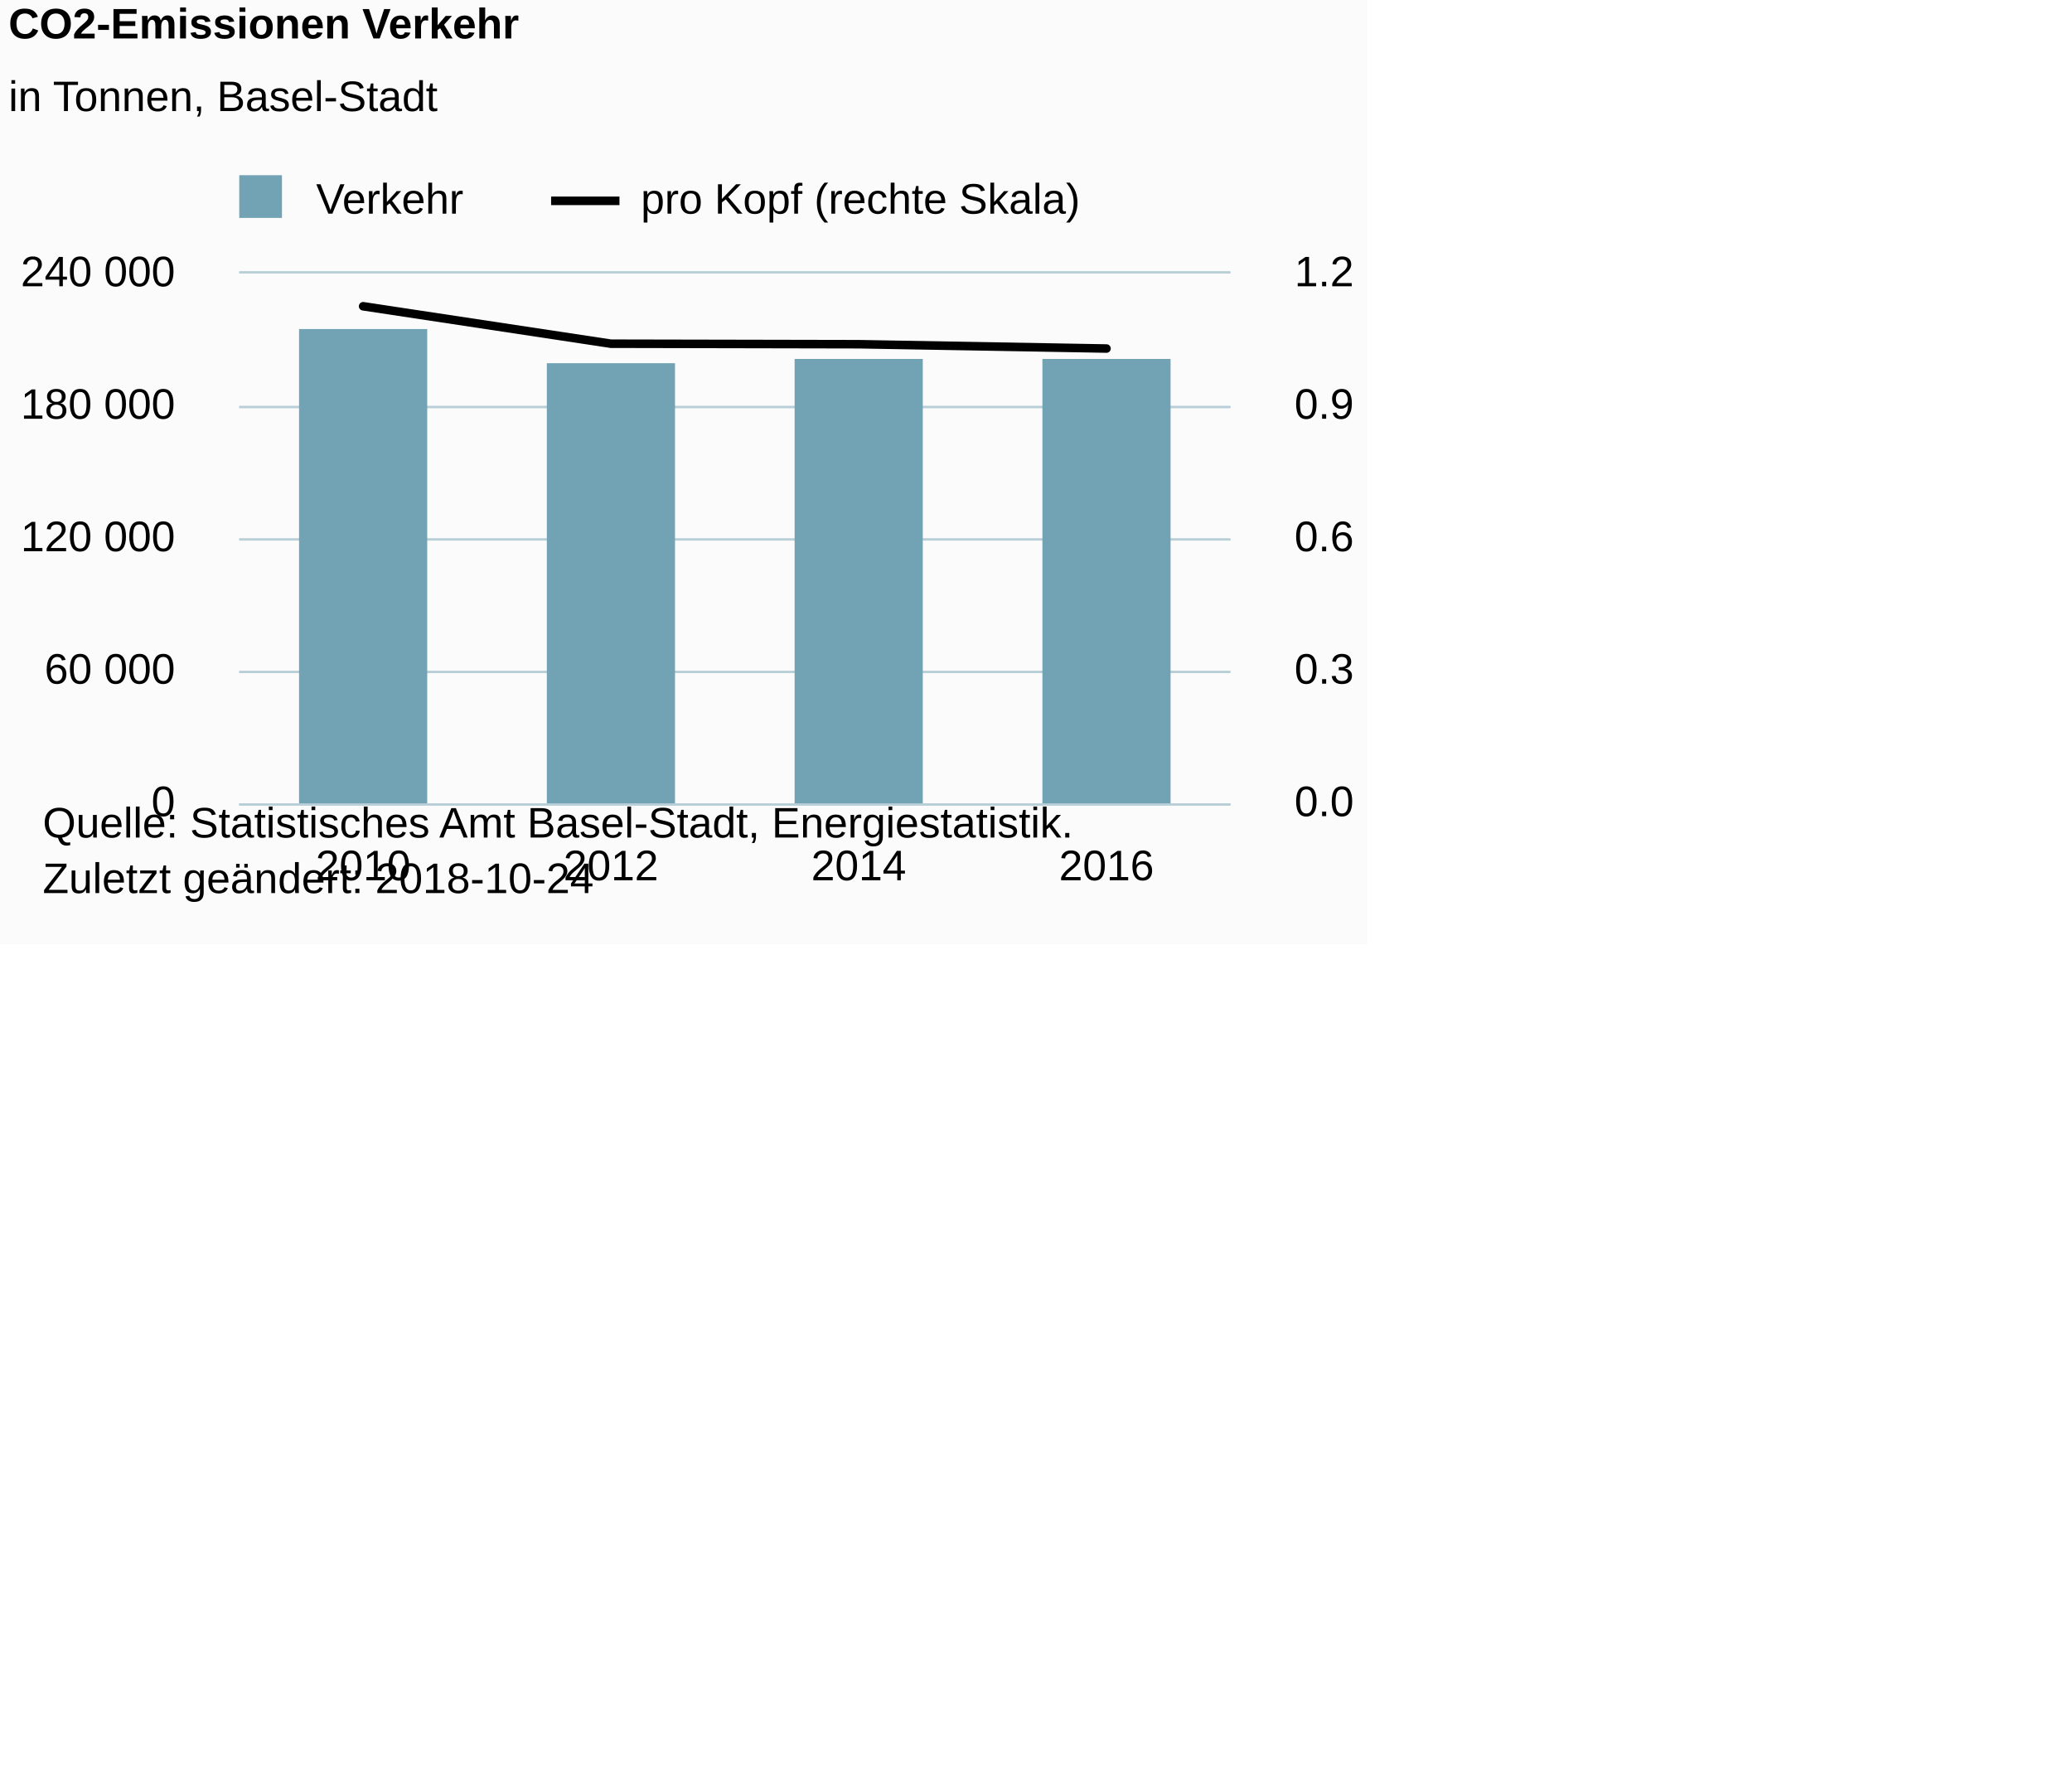
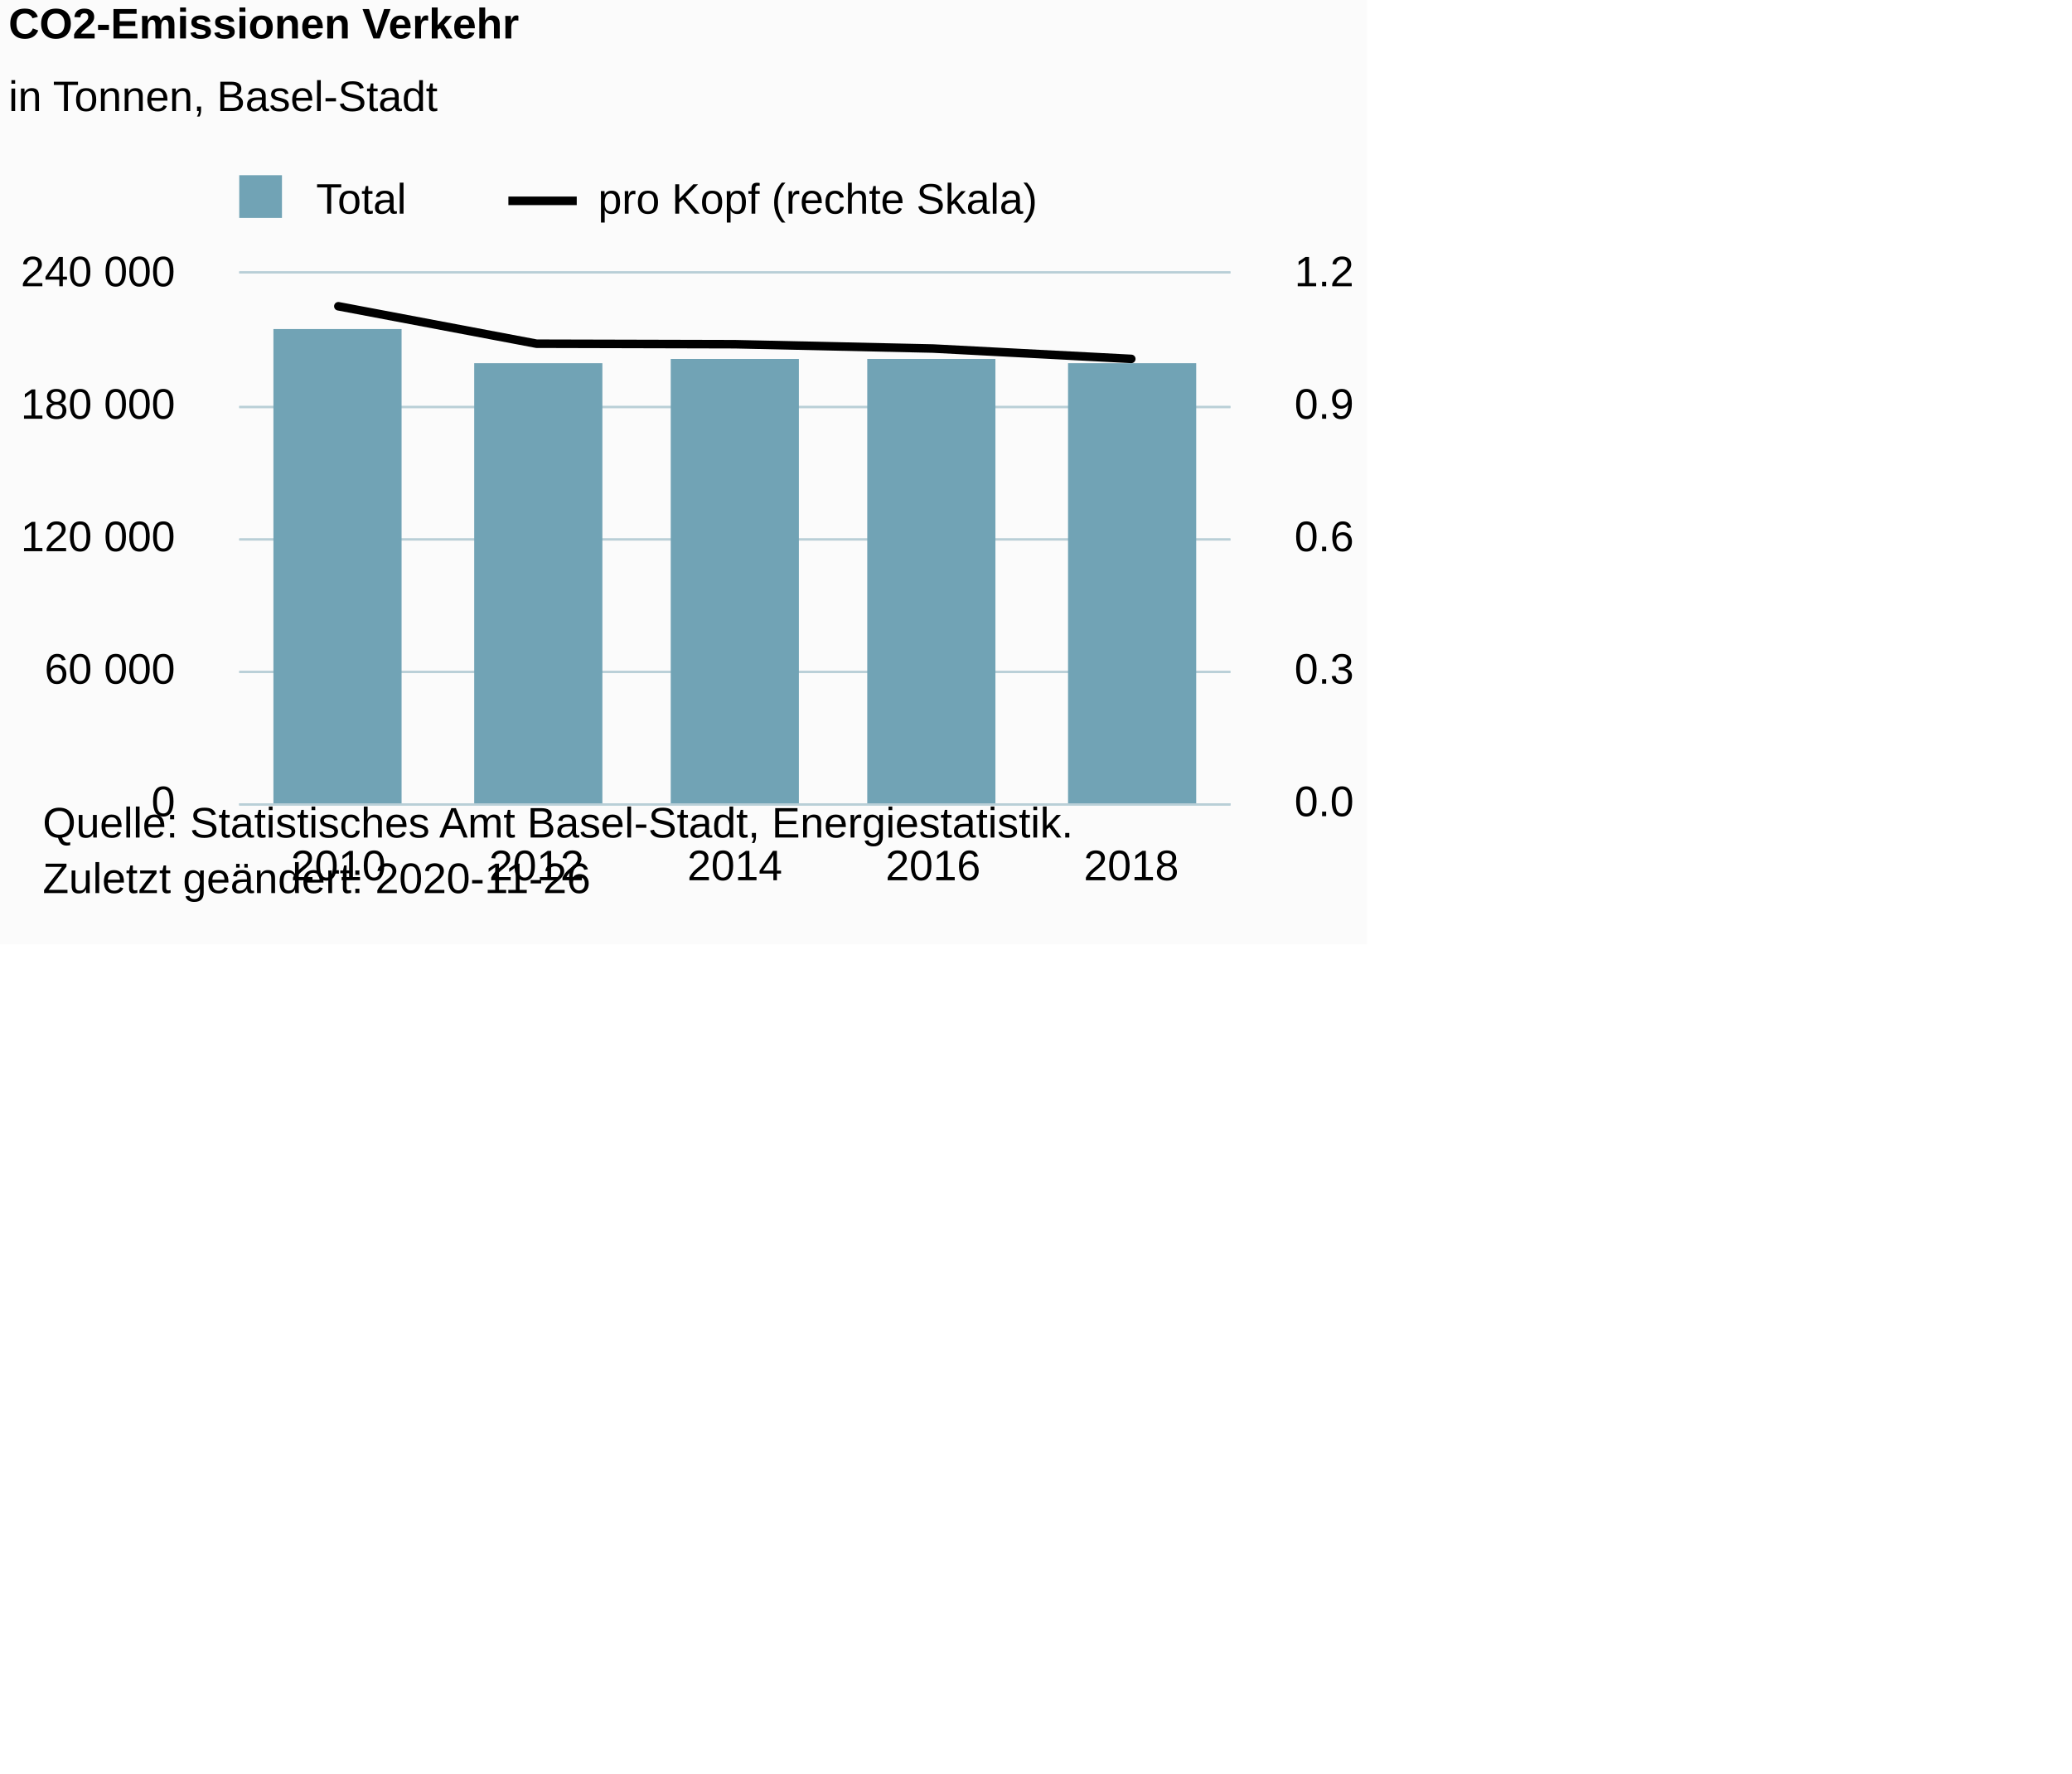
<svg xmlns="http://www.w3.org/2000/svg" version="1.1" class="highcharts-root" style="font-family:Arial;font-size:10px;color:#000000;fill:#000000;" viewBox="0 0 485 415">
  <defs>
-     <clipPath id="highcharts-3c8aa4l-16-">
+     <clipPath id="highcharts-br7in05-18-">
      <rect x="0" y="0" width="232" height="124" fill="none" />
    </clipPath>
-     <clipPath id="highcharts-3c8aa4l-21-">
+     <clipPath id="highcharts-br7in05-24-">
      <rect x="0" y="0" width="232" height="124" fill="none" />
    </clipPath>
-     <clipPath id="highcharts-3c8aa4l-26-">
+     <clipPath id="highcharts-br7in05-30-">
      <rect x="0" y="0" width="232" height="124" fill="none" />
    </clipPath>
  </defs>
  <rect fill="#fbfbfb" class="highcharts-background" x="0" y="0" width="320" height="221" rx="0" ry="0" />
  <rect fill="none" class="highcharts-plot-background" x="56" y="64" width="232" height="124" />
  <g class="highcharts-pane-group" data-z-index="0" />
  <g class="highcharts-grid highcharts-xaxis-grid" data-z-index="1">
-     <path fill="none" data-z-index="1" class="highcharts-grid-line" d="M 113.5 64 L 113.5 188" opacity="1" />
-     <path fill="none" data-z-index="1" class="highcharts-grid-line" d="M 171.5 64 L 171.5 188" opacity="1" />
-     <path fill="none" data-z-index="1" class="highcharts-grid-line" d="M 229.5 64 L 229.5 188" opacity="1" />
+     <path fill="none" data-z-index="1" class="highcharts-grid-line" d="M 101.5 64 L 101.5 188" opacity="1" />
+     <path fill="none" data-z-index="1" class="highcharts-grid-line" d="M 148.5 64 L 148.5 188" opacity="1" />
+     <path fill="none" data-z-index="1" class="highcharts-grid-line" d="M 194.5 64 L 194.5 188" opacity="1" />
+     <path fill="none" data-z-index="1" class="highcharts-grid-line" d="M 241.5 64 L 241.5 188" opacity="1" />
    <path fill="none" data-z-index="1" class="highcharts-grid-line" d="M 287.5 64 L 287.5 188" opacity="1" />
    <path fill="none" data-z-index="1" class="highcharts-grid-line" d="M 55.5 64 L 55.5 188" opacity="1" />
  </g>
  <rect fill="none" class="highcharts-plot-border" data-z-index="1" x="56" y="64" width="232" height="124" />
  <g class="highcharts-grid highcharts-yaxis-grid" data-z-index="1">
    <path fill="none" stroke="#B9CFD7" stroke-width="0.5" data-z-index="1" class="highcharts-grid-line" d="M 56 188.25 L 288 188.25" opacity="1" />
    <path fill="none" stroke="#B9CFD7" stroke-width="0.5" data-z-index="1" class="highcharts-grid-line" d="M 56 157.25 L 288 157.25" opacity="1" />
    <path fill="none" stroke="#B9CFD7" stroke-width="0.5" data-z-index="1" class="highcharts-grid-line" d="M 56 126.25 L 288 126.25" opacity="1" />
    <path fill="none" stroke="#B9CFD7" stroke-width="0.5" data-z-index="1" class="highcharts-grid-line" d="M 56 95.25 L 288 95.25" opacity="1" />
    <path fill="none" stroke="#B9CFD7" stroke-width="0.5" data-z-index="1" class="highcharts-grid-line" d="M 56 63.75 L 288 63.75" opacity="1" />
  </g>
  <g class="highcharts-grid highcharts-yaxis-grid" data-z-index="1">
    <path fill="none" stroke="#B9CFD7" stroke-width="0.5" data-z-index="1" class="highcharts-grid-line" d="M 56 188.25 L 288 188.25" opacity="1" />
    <path fill="none" stroke="#B9CFD7" stroke-width="0.5" data-z-index="1" class="highcharts-grid-line" d="M 56 157.25 L 288 157.25" opacity="1" />
    <path fill="none" stroke="#B9CFD7" stroke-width="0.5" data-z-index="1" class="highcharts-grid-line" d="M 56 126.25 L 288 126.25" opacity="1" />
    <path fill="none" stroke="#B9CFD7" stroke-width="0.5" data-z-index="1" class="highcharts-grid-line" d="M 56 95.25 L 288 95.25" opacity="1" />
    <path fill="none" stroke="#B9CFD7" stroke-width="0.5" data-z-index="1" class="highcharts-grid-line" d="M 56 63.75 L 288 63.75" opacity="1" />
  </g>
  <g class="highcharts-axis highcharts-xaxis" data-z-index="2">
    <path fill="none" class="highcharts-axis-line" stroke="#B9CFD7" stroke-width="0.5" data-z-index="7" d="M 56 188.25 L 288 188.25" />
  </g>
  <g class="highcharts-axis highcharts-yaxis" data-z-index="2">
    <path fill="none" class="highcharts-axis-line" data-z-index="7" d="M 56 64 L 56 188" />
  </g>
  <g class="highcharts-axis highcharts-yaxis" data-z-index="2">
    <path fill="none" class="highcharts-axis-line" data-z-index="7" d="M 288 64 L 288 188" />
  </g>
  <g class="highcharts-series-group" data-z-index="3">
-     <g class="highcharts-series highcharts-series-0 highcharts-column-series" data-z-index="0.1" opacity="1" transform="translate(56,64) scale(1 1)" clip-path="url(#highcharts-3c8aa4l-21-)">
-       <rect x="14" y="13" width="30" height="112" fill="#71A3B5" opacity="1" class="highcharts-point" />
-       <rect x="72" y="21" width="30" height="104" fill="#71A3B5" opacity="1" class="highcharts-point" />
-       <rect x="130" y="20" width="30" height="105" fill="#71A3B5" opacity="1" class="highcharts-point" />
-       <rect x="188" y="20" width="30" height="105" fill="#71A3B5" opacity="1" class="highcharts-point" />
+     <g class="highcharts-series highcharts-series-0 highcharts-column-series" data-z-index="0.1" opacity="1" transform="translate(56,64) scale(1 1)" clip-path="url(#highcharts-br7in05-24-)">
+       <rect x="8" y="13" width="30" height="112" fill="#71A3B5" opacity="1" class="highcharts-point" />
+       <rect x="55" y="21" width="30" height="104" fill="#71A3B5" opacity="1" class="highcharts-point" />
+       <rect x="101" y="20" width="30" height="105" fill="#71A3B5" opacity="1" class="highcharts-point" />
+       <rect x="147" y="20" width="30" height="105" fill="#71A3B5" opacity="1" class="highcharts-point" />
+       <rect x="194" y="21" width="30" height="104" fill="#71A3B5" opacity="1" class="highcharts-point" />
    </g>
    <g class="highcharts-markers highcharts-series-0 highcharts-column-series" data-z-index="0.1" opacity="1" transform="translate(56,64) scale(1 1)" clip-path="none" />
-     <g class="highcharts-series highcharts-series-1 highcharts-line-series" data-z-index="0.1" opacity="1" transform="translate(56,64) scale(1 1)" clip-path="url(#highcharts-3c8aa4l-26-)">
-       <path fill="none" d="M 29 7.672 L 87 16.436 L 145 16.553 L 203 17.566" class="highcharts-graph" data-z-index="1" stroke="#000000" stroke-width="2" stroke-linejoin="round" stroke-linecap="round" />
+     <g class="highcharts-series highcharts-series-1 highcharts-line-series" data-z-index="0.1" opacity="1" transform="translate(56,64) scale(1 1)" clip-path="url(#highcharts-br7in05-30-)">
+       <path fill="none" d="M 23.2 7.672 L 69.6 16.436 L 116 16.553 L 162.4 17.566 L 208.8 19.99" class="highcharts-graph" data-z-index="1" stroke="#000000" stroke-width="2" stroke-linejoin="round" stroke-linecap="round" />
    </g>
    <g class="highcharts-markers highcharts-series-1 highcharts-line-series" data-z-index="0.1" opacity="1" transform="translate(56,64) scale(1 1)" clip-path="none" />
  </g>
  <text x="2" text-anchor="start" class="highcharts-title" data-z-index="4" style="color:#000000;font-size:10px;font-weight:bold;fill:#000000;" y="9">
    <tspan>CO2-Emissionen Verkehr</tspan>
  </text>
  <text x="2" text-anchor="start" class="highcharts-subtitle" data-z-index="4" style="color:#000000;font-size:10px;font-weight:normal;font-family:Arial;fill:#000000;" y="26">
    <tspan>in Tonnen, Basel-Stadt</tspan>
  </text>
  <text x="2" text-anchor="start" class="highcharts-caption" data-z-index="4" style="color:#666666;fill:#666666;" y="219" />
  <g class="highcharts-legend" data-z-index="7" transform="translate(53,42)">
-     <rect fill="none" class="highcharts-legend-box" rx="0" ry="0" x="0" y="0" width="204" height="10" visibility="visible" />
+     <rect fill="none" class="highcharts-legend-box" rx="0" ry="0" x="0" y="0" width="194" height="10" visibility="visible" />
    <g data-z-index="1">
      <g>
        <g class="highcharts-legend-item highcharts-column-series highcharts-color-undefined highcharts-series-0" data-z-index="1" transform="translate(0,-5)">
          <text x="21" style="color:#000000;cursor:pointer;font-size:10px;font-weight:normal;fill:#000000;" text-anchor="start" data-z-index="2" y="13">
-             <tspan>Verkehr</tspan>
+             <tspan>Total</tspan>
          </text>
          <rect x="3" y="4" width="10" height="10" fill="#71A3B5" class="highcharts-point" data-z-index="3" />
        </g>
-         <g class="highcharts-legend-item highcharts-line-series highcharts-color-undefined highcharts-series-1" data-z-index="1" transform="translate(76,-5)">
+         <g class="highcharts-legend-item highcharts-line-series highcharts-color-undefined highcharts-series-1" data-z-index="1" transform="translate(66,-5)">
          <path fill="none" d="M 0 10 L 16 10" class="highcharts-graph" stroke="#000000" stroke-width="2" />
          <text x="21" y="13" style="color:#000000;cursor:pointer;font-size:10px;font-weight:normal;fill:#000000;" text-anchor="start" data-z-index="2">
            <tspan>pro Kopf (rechte Skala)</tspan>
          </text>
        </g>
      </g>
    </g>
  </g>
  <g class="highcharts-axis-labels highcharts-xaxis-labels" data-z-index="7">
-     <text x="85" style="color:#000000;cursor:default;font-size:10px;fill:#000000;" text-anchor="middle" transform="translate(0,0)" y="206" opacity="1">2010</text>
-     <text x="143" style="color:#000000;cursor:default;font-size:10px;fill:#000000;" text-anchor="middle" transform="translate(0,0)" y="206" opacity="1">2012</text>
-     <text x="201" style="color:#000000;cursor:default;font-size:10px;fill:#000000;" text-anchor="middle" transform="translate(0,0)" y="206" opacity="1">2014</text>
-     <text x="259" style="color:#000000;cursor:default;font-size:10px;fill:#000000;" text-anchor="middle" transform="translate(0,0)" y="206" opacity="1">2016</text>
+     <text x="79.2" style="color:#000000;cursor:default;font-size:10px;fill:#000000;" text-anchor="middle" transform="translate(0,0)" y="206" opacity="1">2010</text>
+     <text x="125.6" style="color:#000000;cursor:default;font-size:10px;fill:#000000;" text-anchor="middle" transform="translate(0,0)" y="206" opacity="1">2012</text>
+     <text x="172" style="color:#000000;cursor:default;font-size:10px;fill:#000000;" text-anchor="middle" transform="translate(0,0)" y="206" opacity="1">2014</text>
+     <text x="218.4" style="color:#000000;cursor:default;font-size:10px;fill:#000000;" text-anchor="middle" transform="translate(0,0)" y="206" opacity="1">2016</text>
+     <text x="264.8" style="color:#000000;cursor:default;font-size:10px;fill:#000000;" text-anchor="middle" transform="translate(0,0)" y="206" opacity="1">2018</text>
  </g>
  <g class="highcharts-axis-labels highcharts-yaxis-labels" data-z-index="7">
    <text x="41" style="color:#000000;cursor:default;font-size:10px;fill:#000000;" text-anchor="end" transform="translate(0,0)" y="191" opacity="1">0</text>
    <text x="41" style="color:#000000;cursor:default;font-size:10px;fill:#000000;" text-anchor="end" transform="translate(0,0)" y="160" opacity="1">
      <tspan>60 000</tspan>
    </text>
    <text x="41" style="color:#000000;cursor:default;font-size:10px;fill:#000000;" text-anchor="end" transform="translate(0,0)" y="129" opacity="1">
      <tspan>120 000</tspan>
    </text>
    <text x="41" style="color:#000000;cursor:default;font-size:10px;fill:#000000;" text-anchor="end" transform="translate(0,0)" y="98" opacity="1">
      <tspan>180 000</tspan>
    </text>
    <text x="41" style="color:#000000;cursor:default;font-size:10px;fill:#000000;" text-anchor="end" transform="translate(0,0)" y="67" opacity="1">
      <tspan>240 000</tspan>
    </text>
  </g>
  <g class="highcharts-axis-labels highcharts-yaxis-labels" data-z-index="7">
    <text x="303" style="color:#000000;cursor:default;font-size:10px;fill:#000000;" text-anchor="start" transform="translate(0,0)" y="191" opacity="1">0.0</text>
    <text x="303" style="color:#000000;cursor:default;font-size:10px;fill:#000000;" text-anchor="start" transform="translate(0,0)" y="160" opacity="1">0.3</text>
    <text x="303" style="color:#000000;cursor:default;font-size:10px;fill:#000000;" text-anchor="start" transform="translate(0,0)" y="129" opacity="1">0.6</text>
    <text x="303" style="color:#000000;cursor:default;font-size:10px;fill:#000000;" text-anchor="start" transform="translate(0,0)" y="98" opacity="1">0.9</text>
    <text x="303" style="color:#000000;cursor:default;font-size:10px;fill:#000000;" text-anchor="start" transform="translate(0,0)" y="67" opacity="1">1.2</text>
  </g>
  <text x="10" class="highcharts-credits" text-anchor="start" data-z-index="8" style="cursor:default;color:#000000;font-size:10px;fill:#000000;" y="196">
    <tspan>Quelle: Statistisches Amt Basel-Stadt, Energiestatistik.</tspan>
-     <tspan x="10" dy="13">Zuletzt geändert: 2018-10-24</tspan>
+     <tspan x="10" dy="13">Zuletzt geändert: 2020-11-26</tspan>
  </text>
</svg>
